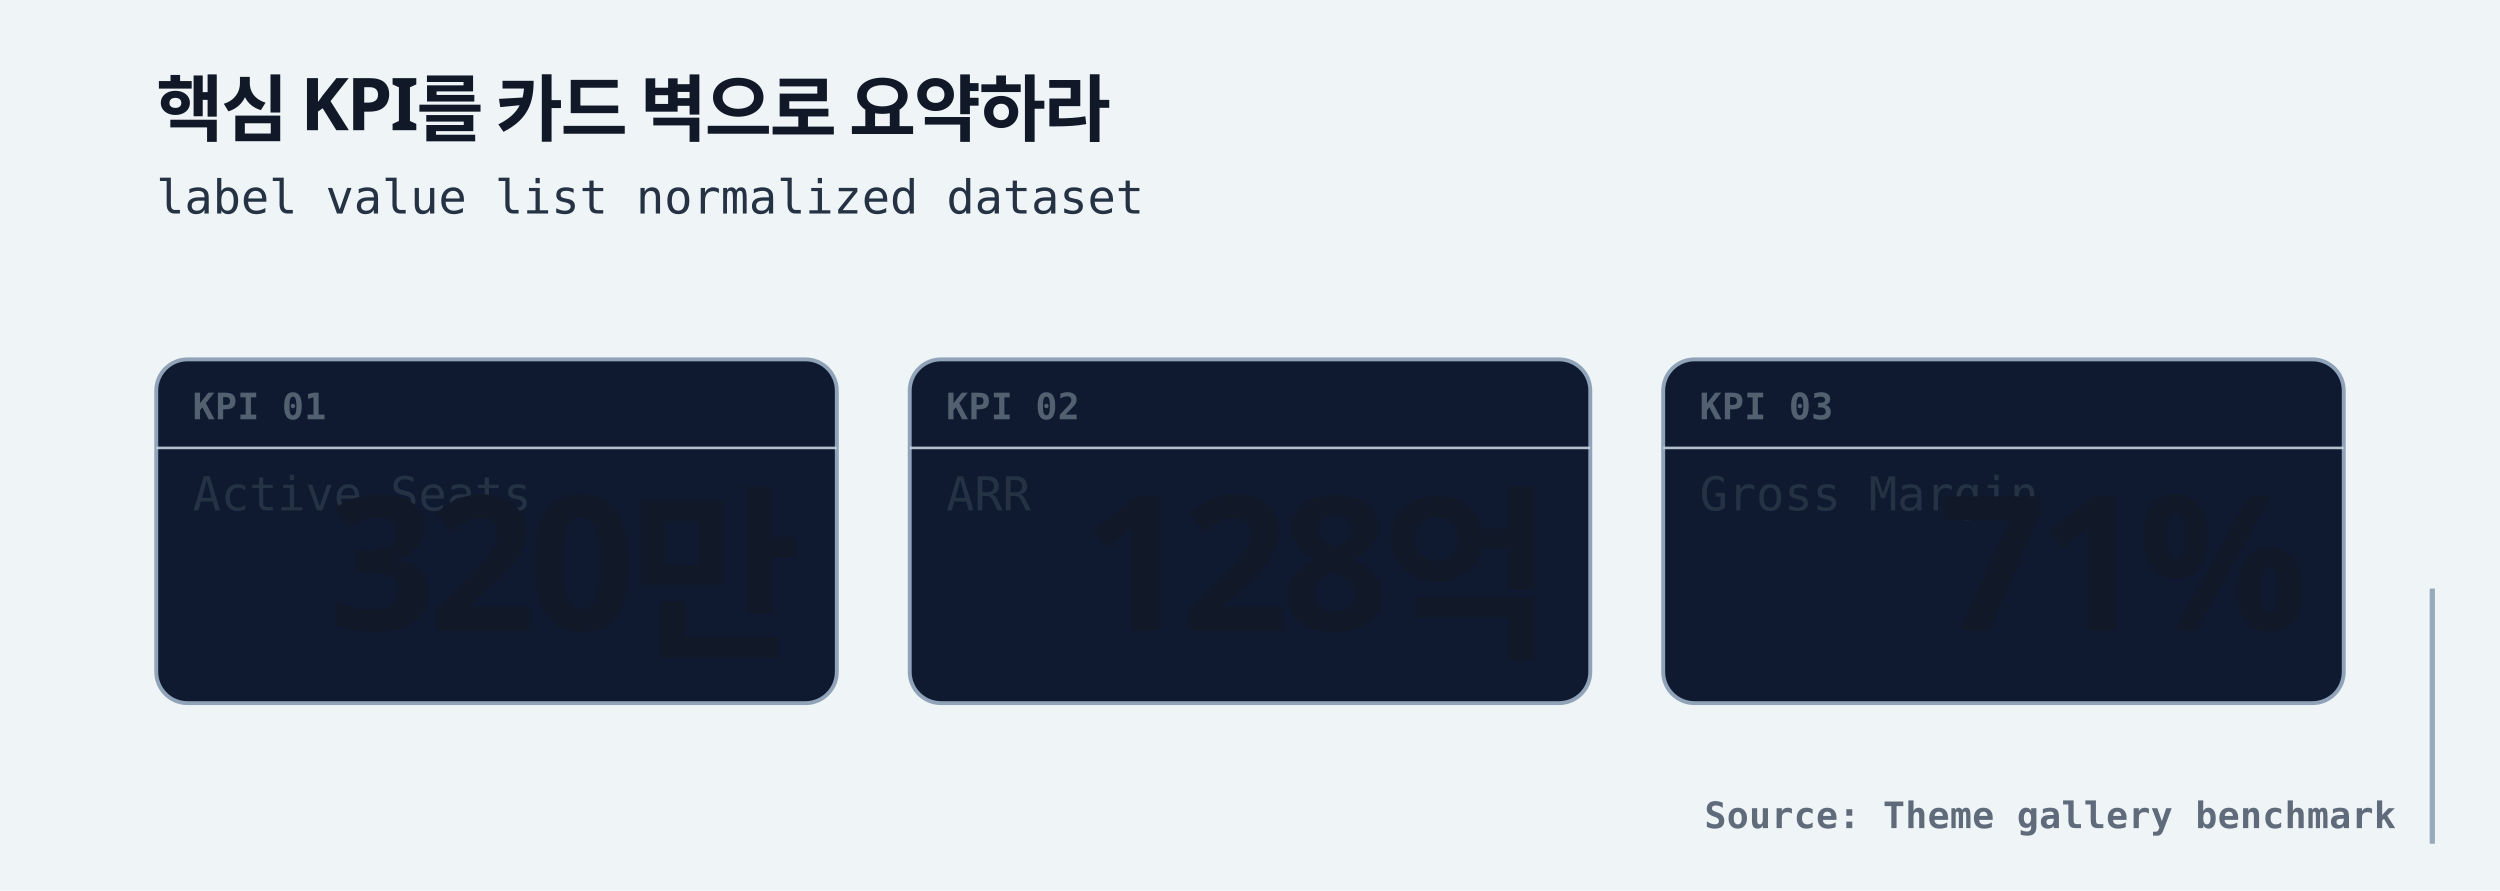
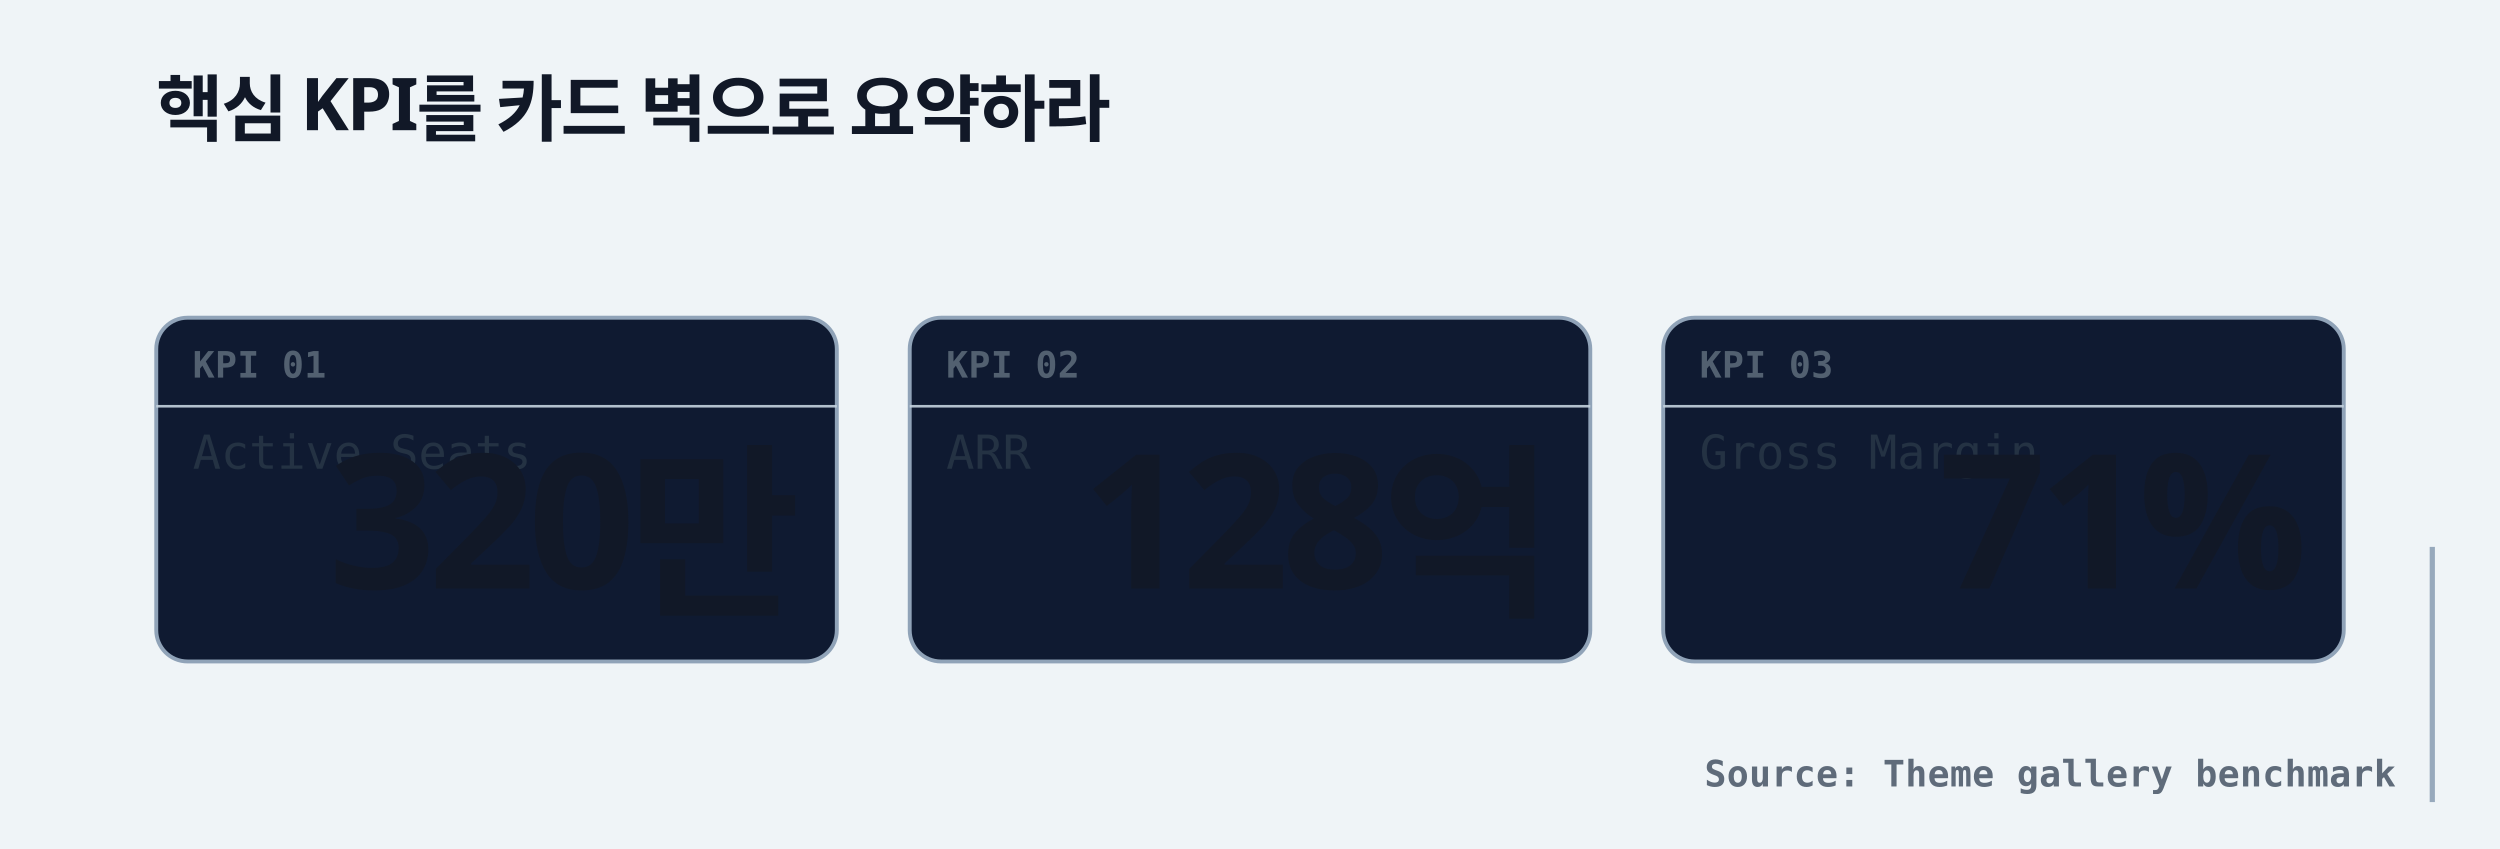
- <svg xmlns="http://www.w3.org/2000/svg" width="960" height="342" viewBox="0 0 960 342" fill="none">
+ <svg xmlns="http://www.w3.org/2000/svg" width="960" height="326" viewBox="0 0 960 326" fill="none">
  <style>.cg-root .title{font:700 28px 'Space Grotesk', 'Pretendard', 'Apple SD Gothic Neo', sans-serif; fill:#111827; letter-spacing:-0.03em;}.cg-root .subtitle{font:500 18px 'IBM Plex Mono', 'JetBrains Mono', monospace; fill:#243243;}.cg-root .label,.cg-root .axis,.cg-root .header,.cg-root .cell{font:720 16px 'IBM Plex Mono', 'JetBrains Mono', monospace; fill:#243243;}.cg-root .value{font:700 16px 'IBM Plex Mono', 'JetBrains Mono', monospace; fill:#111827;}.cg-root .header{font-weight:700; fill:#111827;}.cg-root .tick{font:500 14px 'IBM Plex Mono', 'JetBrains Mono', monospace; fill:#526070;}.cg-root .source{font:600 14px 'IBM Plex Mono', 'JetBrains Mono', monospace; fill:#526070; letter-spacing:0.01em;}.cg-root .stat{font:800 72px 'Space Grotesk', 'Pretendard', 'Apple SD Gothic Neo', sans-serif; fill:#111827; letter-spacing:-0.04em;}</style>
-   <rect x="0" y="0" width="960" height="342" fill="#eff4f7" />
+   <rect x="0" y="0" width="960" height="326" fill="#eff4f7" />
  <g class="cg-root">
    <text x="60" y="52" class="title" fill="#111827" style="fill:#111827 !important;">핵심 KPI를 카드 벽으로 요약하라</text>
-     <text x="60" y="82" class="subtitle" fill="#243243" style="fill:#243243 !important;">label value list normalized dataset</text>
-     <rect x="60.0" y="138" width="261.333" height="132" rx="12" fill="#0f1a31" stroke="#90a3b8" stroke-width="1.5" />
-     <line x1="60.0" y1="172" x2="321.333" y2="172" stroke="#c4d2de" stroke-width="1" stroke-opacity="0.9" />
-     <text x="74.0" y="161" class="source" fill="#526070" style="fill:#526070 !important;">KPI 01</text>
-     <text x="74.0" y="196" class="subtitle" fill="#243243" style="fill:#243243 !important;">Active Seats</text>
-     <text x="307.333" y="242" class="stat" font-size="40" text-anchor="end" fill="#111827" style="fill:#111827 !important;">320만</text>
-     <rect x="349.333" y="138" width="261.333" height="132" rx="12" fill="#0f1a31" stroke="#90a3b8" stroke-width="1.5" />
-     <line x1="349.333" y1="172" x2="610.667" y2="172" stroke="#c4d2de" stroke-width="1" stroke-opacity="0.9" />
-     <text x="363.333" y="161" class="source" fill="#526070" style="fill:#526070 !important;">KPI 02</text>
-     <text x="363.333" y="196" class="subtitle" fill="#243243" style="fill:#243243 !important;">ARR</text>
-     <text x="596.667" y="242" class="stat" font-size="40" text-anchor="end" fill="#111827" style="fill:#111827 !important;">128억</text>
-     <rect x="638.667" y="138" width="261.333" height="132" rx="12" fill="#0f1a31" stroke="#90a3b8" stroke-width="1.5" />
-     <line x1="638.667" y1="172" x2="900.0" y2="172" stroke="#c4d2de" stroke-width="1" stroke-opacity="0.9" />
-     <text x="652.667" y="161" class="source" fill="#526070" style="fill:#526070 !important;">KPI 03</text>
-     <text x="652.667" y="196" class="subtitle" fill="#243243" style="fill:#243243 !important;">Gross Margin</text>
-     <text x="886.0" y="242" class="stat" font-size="40" text-anchor="end" fill="#111827" style="fill:#111827 !important;">71%</text>
-     <line x1="934" y1="226" x2="934" y2="324" stroke="#90a3b8" stroke-width="2" stroke-opacity="0.92" />
-     <text x="920" y="318" class="source" text-anchor="end" opacity="0.92" fill="#526070" style="fill:#526070 !important;">Source: Theme gallery benchmark</text>
+     <rect x="60.0" y="122" width="261.333" height="132" rx="12" fill="#0f1a31" stroke="#90a3b8" stroke-width="1.5" />
+     <line x1="60.0" y1="156" x2="321.333" y2="156" stroke="#c4d2de" stroke-width="1" stroke-opacity="0.9" />
+     <text x="74.0" y="145" class="source" fill="#526070" style="fill:#526070 !important;">KPI 01</text>
+     <text x="74.0" y="180" class="subtitle" fill="#243243" style="fill:#243243 !important;">Active Seats</text>
+     <text x="307.333" y="226" class="stat" font-size="40" text-anchor="end" fill="#111827" style="fill:#111827 !important;">320만</text>
+     <rect x="349.333" y="122" width="261.333" height="132" rx="12" fill="#0f1a31" stroke="#90a3b8" stroke-width="1.5" />
+     <line x1="349.333" y1="156" x2="610.667" y2="156" stroke="#c4d2de" stroke-width="1" stroke-opacity="0.9" />
+     <text x="363.333" y="145" class="source" fill="#526070" style="fill:#526070 !important;">KPI 02</text>
+     <text x="363.333" y="180" class="subtitle" fill="#243243" style="fill:#243243 !important;">ARR</text>
+     <text x="596.667" y="226" class="stat" font-size="40" text-anchor="end" fill="#111827" style="fill:#111827 !important;">128억</text>
+     <rect x="638.667" y="122" width="261.333" height="132" rx="12" fill="#0f1a31" stroke="#90a3b8" stroke-width="1.5" />
+     <line x1="638.667" y1="156" x2="900.0" y2="156" stroke="#c4d2de" stroke-width="1" stroke-opacity="0.9" />
+     <text x="652.667" y="145" class="source" fill="#526070" style="fill:#526070 !important;">KPI 03</text>
+     <text x="652.667" y="180" class="subtitle" fill="#243243" style="fill:#243243 !important;">Gross Margin</text>
+     <text x="886.0" y="226" class="stat" font-size="40" text-anchor="end" fill="#111827" style="fill:#111827 !important;">71%</text>
+     <line x1="934" y1="210" x2="934" y2="308" stroke="#90a3b8" stroke-width="2" stroke-opacity="0.92" />
+     <text x="920" y="302" class="source" text-anchor="end" opacity="0.92" fill="#526070" style="fill:#526070 !important;">Source: Theme gallery benchmark</text>
  </g>
</svg>
